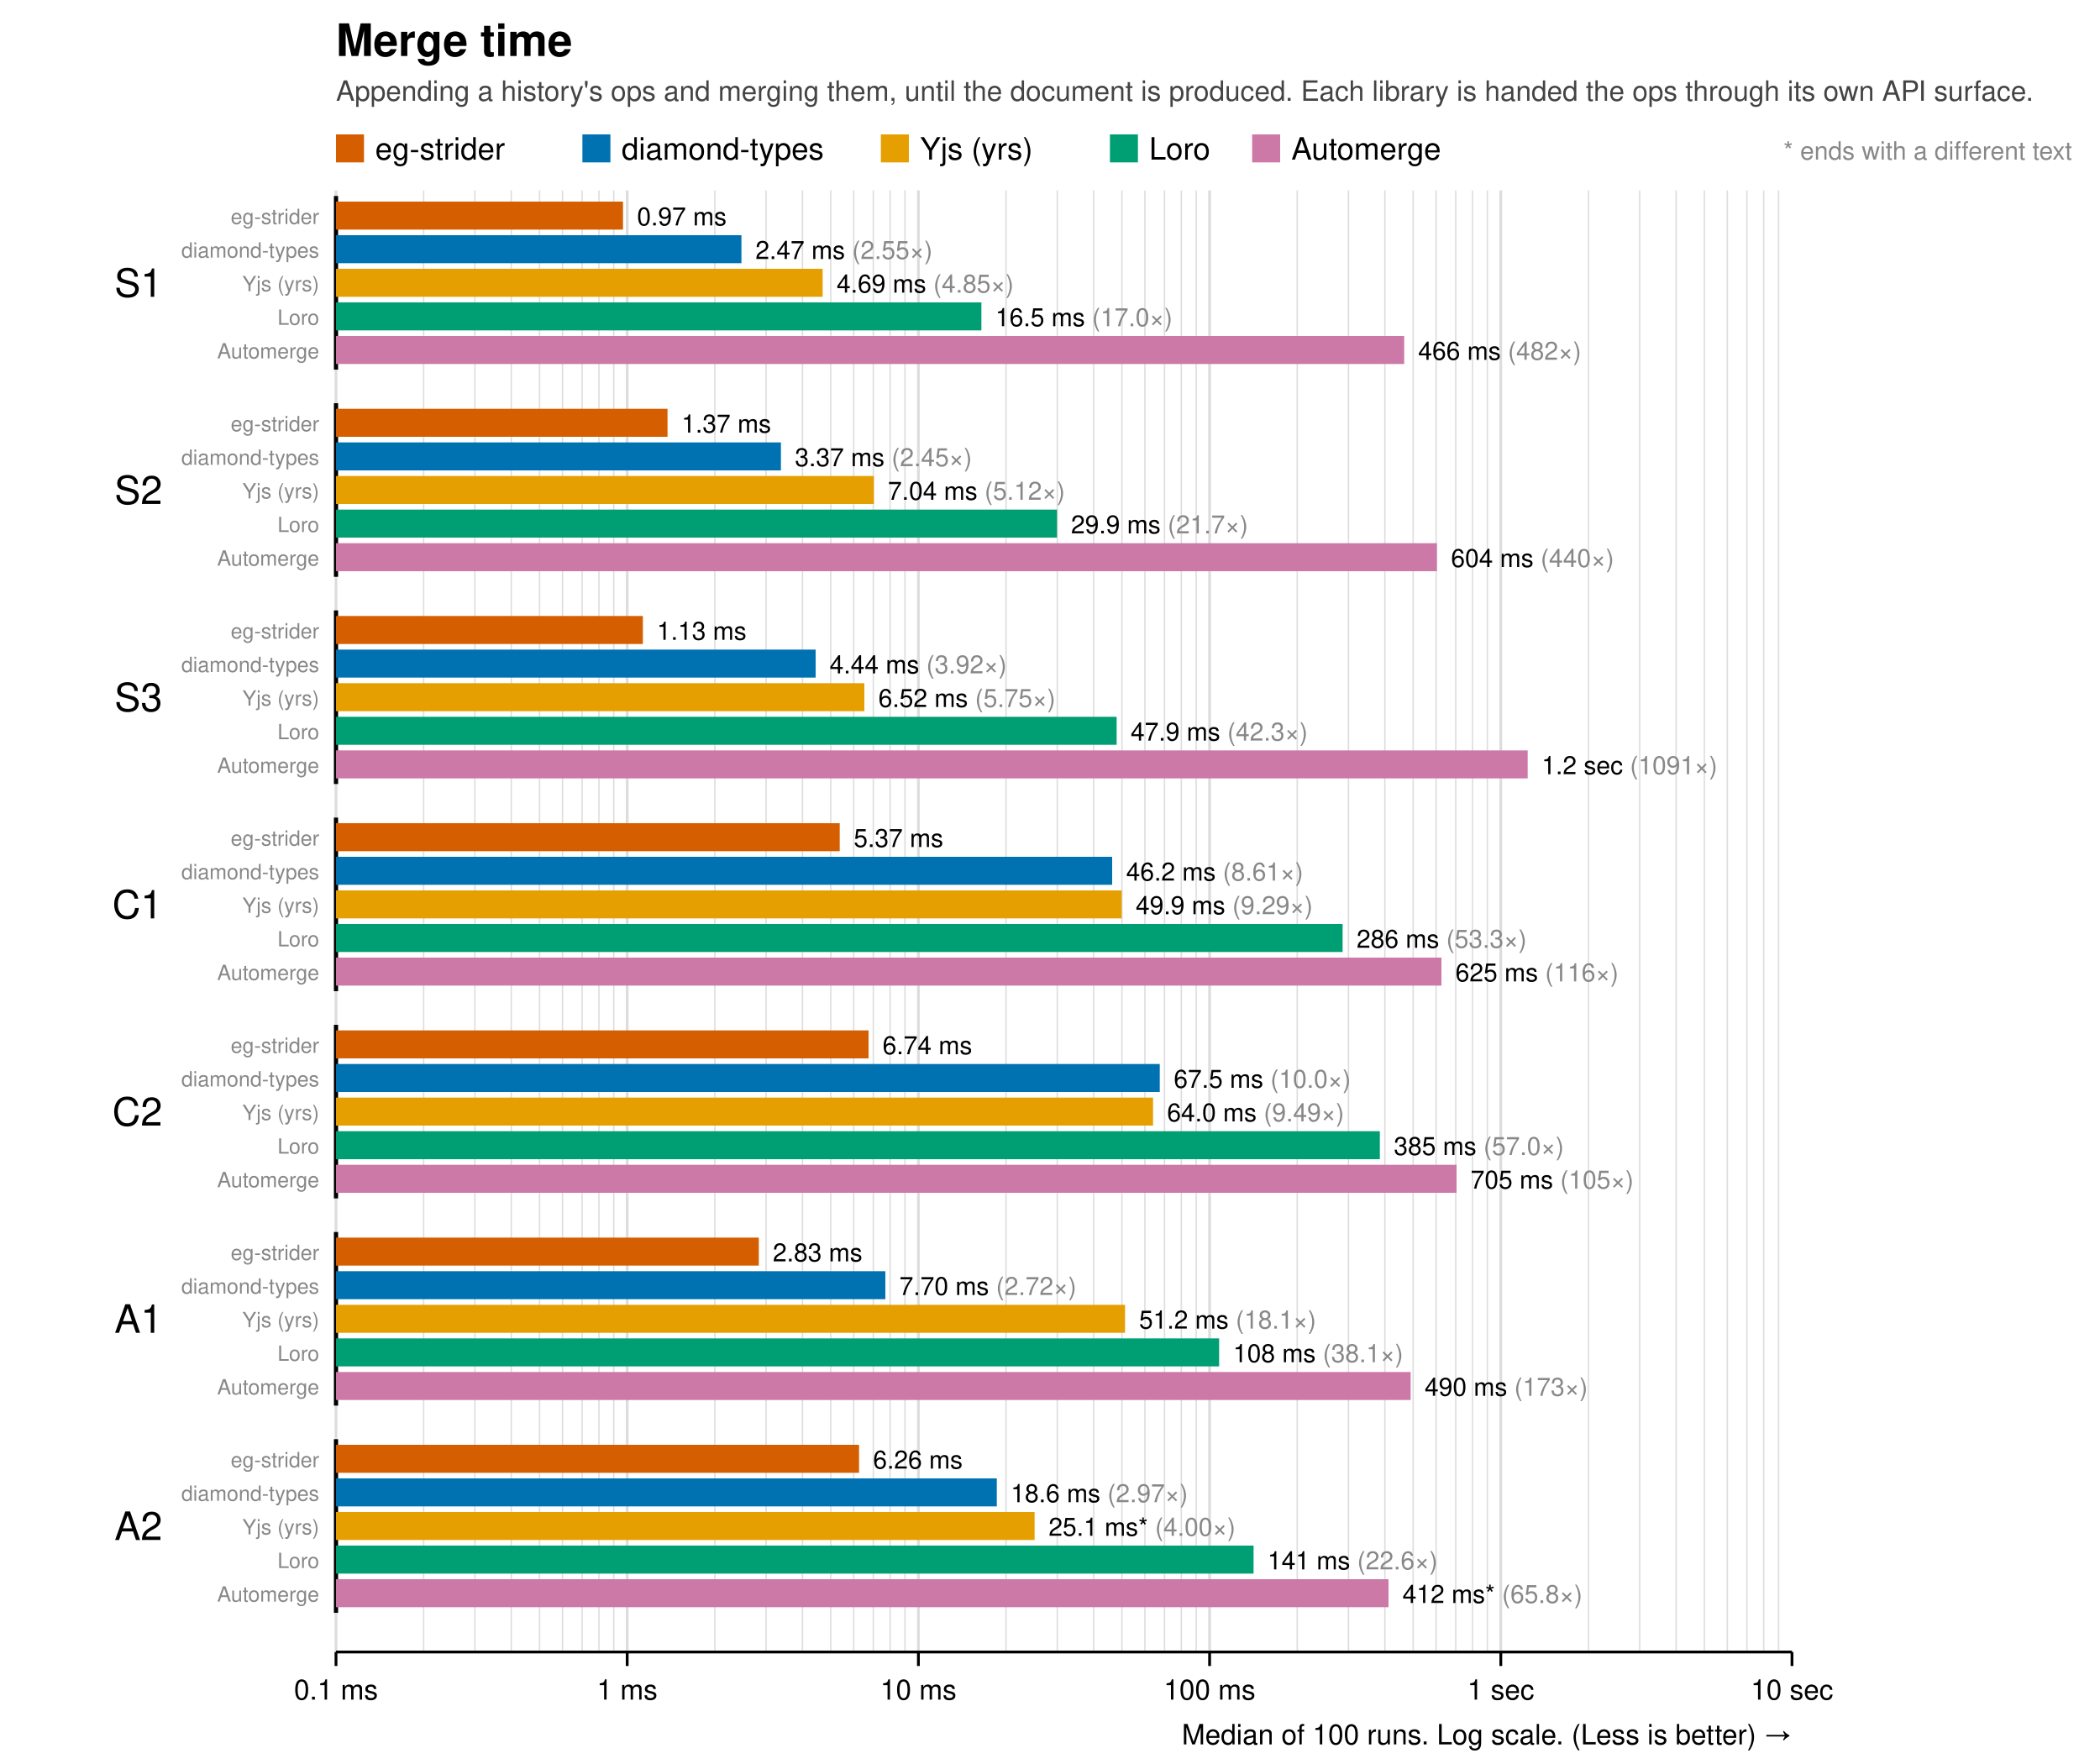
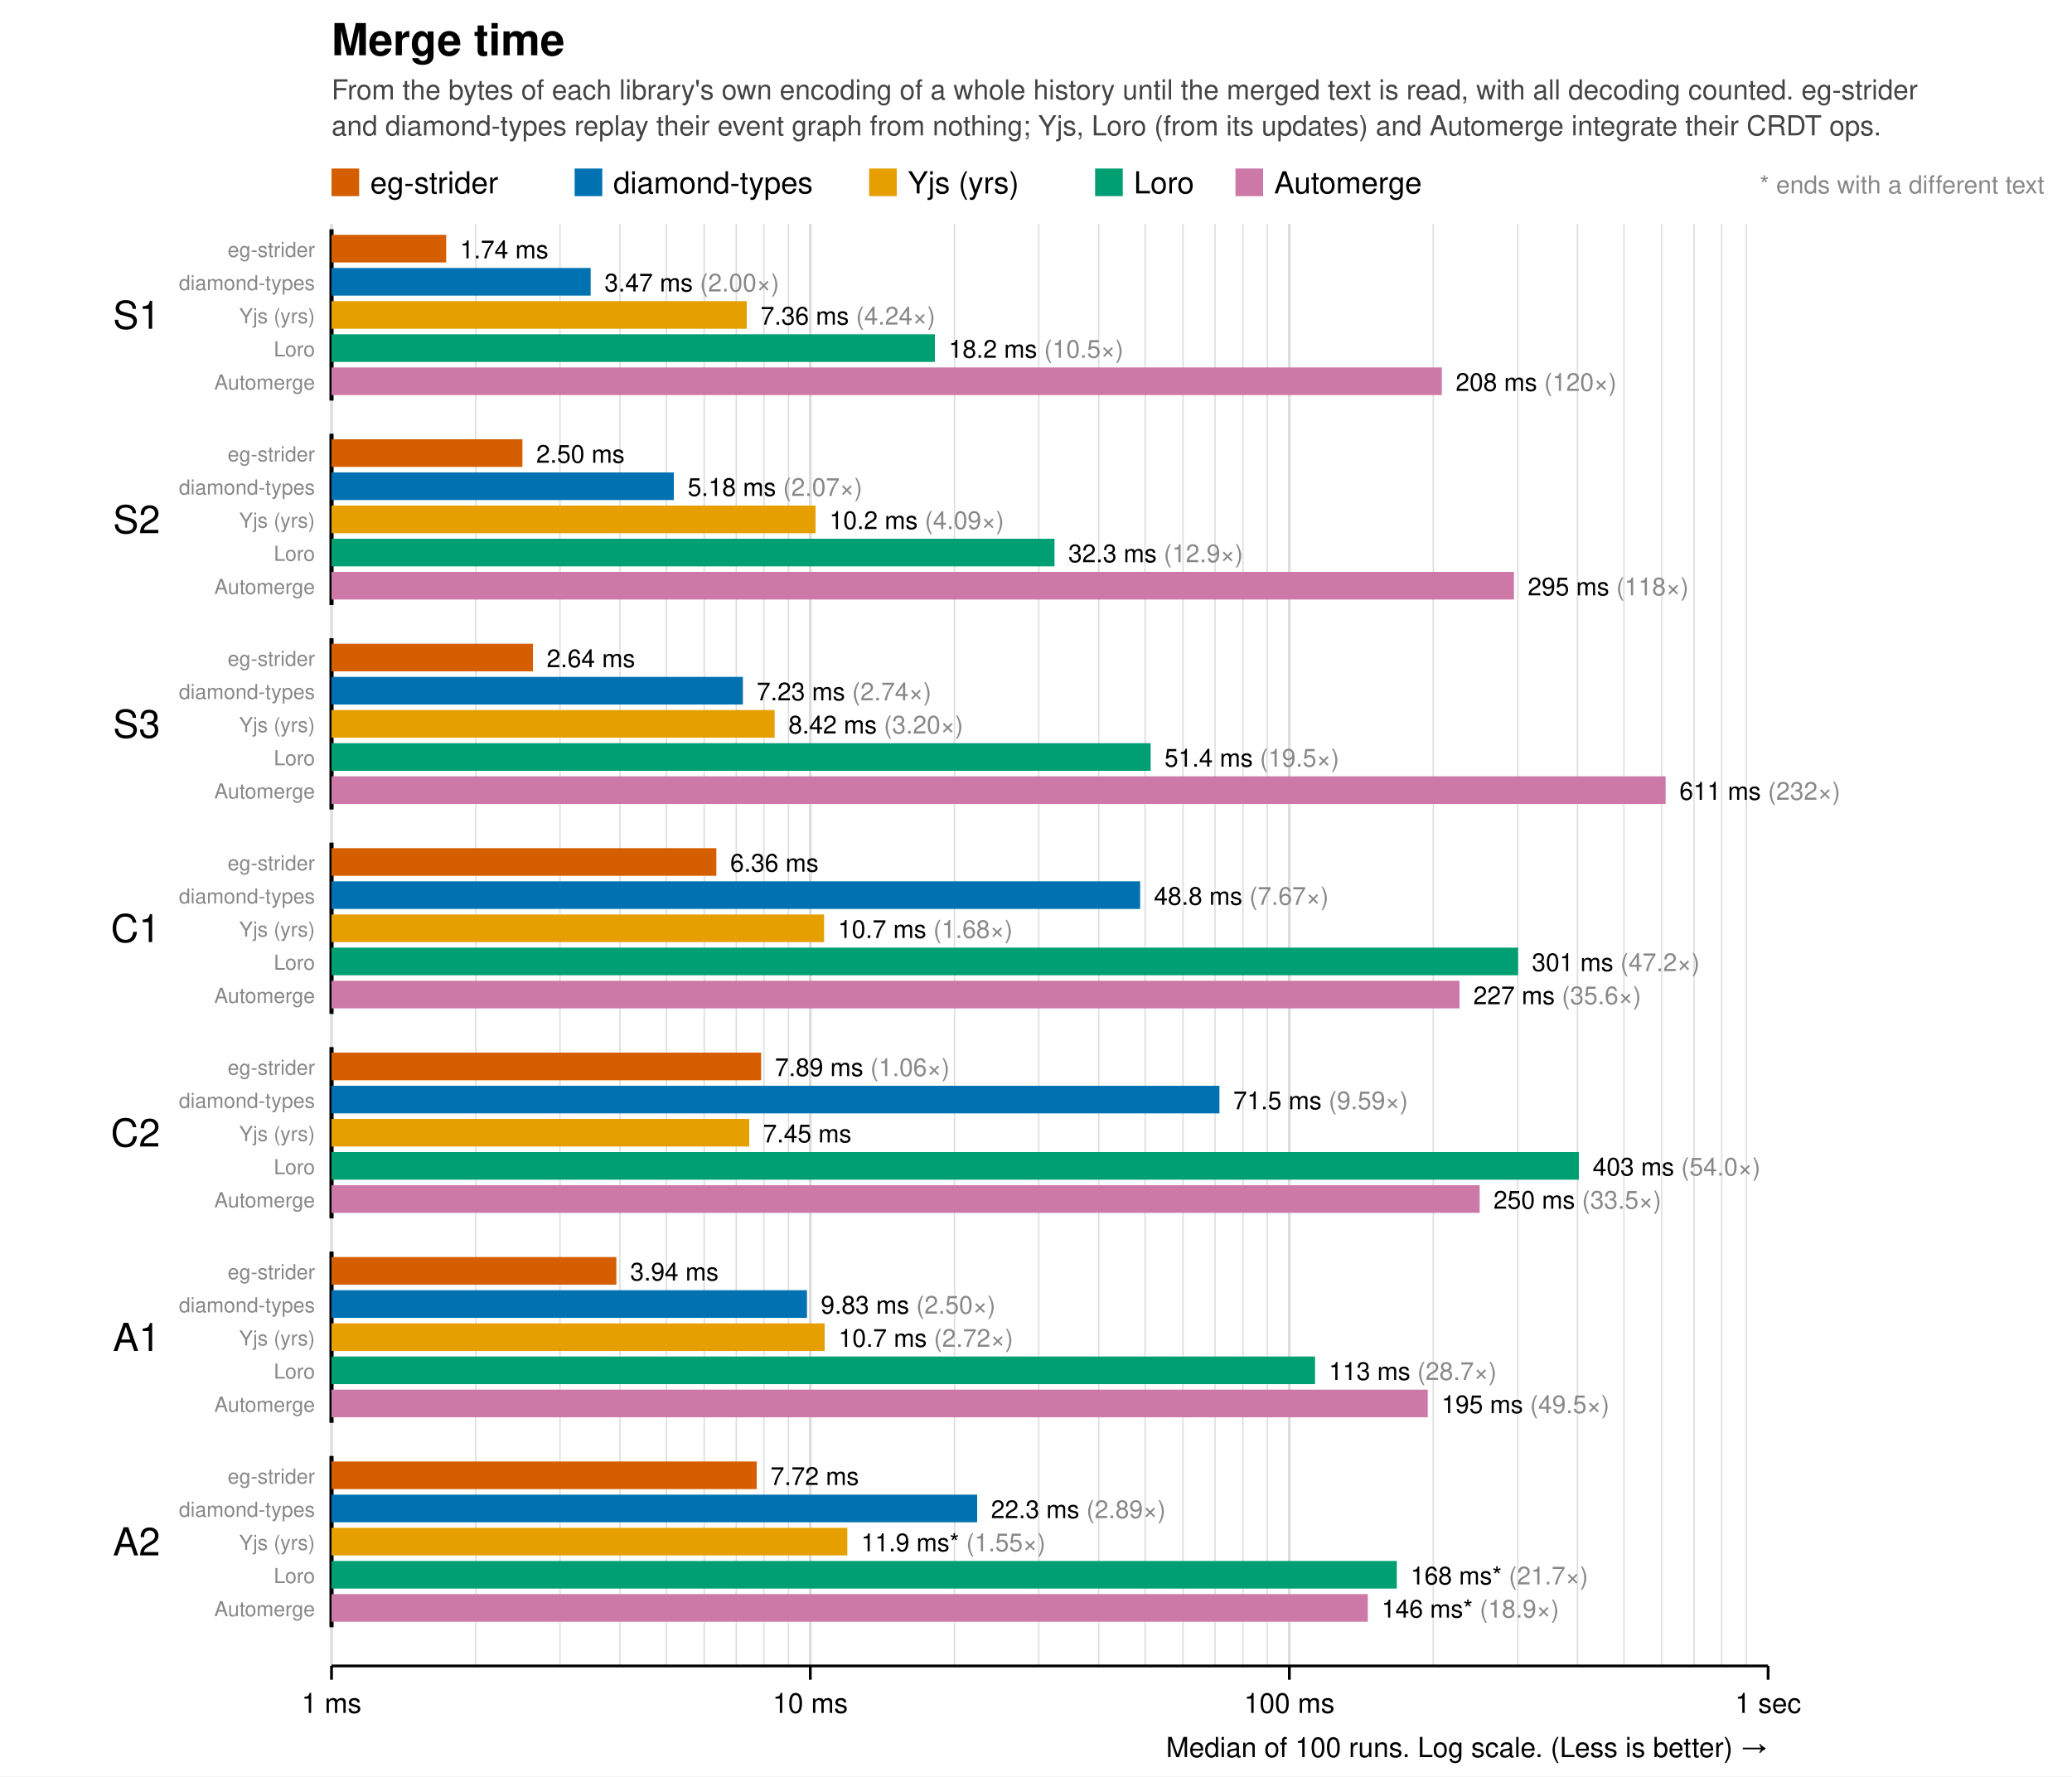
- <svg xmlns="http://www.w3.org/2000/svg" viewBox="0 0 750 630" font-family="Helvetica, Arial, sans-serif">
-   <rect width="750" height="630" fill="white" />
+ <svg xmlns="http://www.w3.org/2000/svg" viewBox="0 0 750 643" font-family="Helvetica, Arial, sans-serif">
+   <rect width="750" height="643" fill="white" />
  <text x="120" y="20" font-size="16" font-weight="bold">Merge time</text>
-   <text x="120" y="36" font-size="10" fill="#444">Appending a history's ops and merging them, until the document is produced. Each library is handed the ops through its own API surface.</text>
-   <rect x="120" y="48" width="10" height="10" fill="#d55e00" />
-   <text x="134" y="57" font-size="11">eg-strider</text>
-   <rect x="208.0" y="48" width="10" height="10" fill="#0072b2" />
-   <text x="222.0" y="57" font-size="11">diamond-types</text>
-   <rect x="314.6" y="48" width="10" height="10" fill="#e69f00" />
-   <text x="328.6" y="57" font-size="11">Yjs (yrs)</text>
-   <rect x="396.4" y="48" width="10" height="10" fill="#009e73" />
-   <text x="410.4" y="57" font-size="11">Loro</text>
-   <rect x="447.2" y="48" width="10" height="10" fill="#cc79a7" />
-   <text x="461.2" y="57" font-size="11">Automerge</text>
-   <text x="740" y="57" font-size="9" fill="#888" text-anchor="end">* ends with a different text</text>
-   <line x1="120.0" y1="68" x2="120.0" y2="590" stroke="#ddd" stroke-width="1" />
-   <line x1="151.3" y1="68" x2="151.3" y2="590" stroke="#ddd" stroke-width="0.5" />
-   <line x1="169.6" y1="68" x2="169.6" y2="590" stroke="#ddd" stroke-width="0.5" />
-   <line x1="182.6" y1="68" x2="182.6" y2="590" stroke="#ddd" stroke-width="0.5" />
-   <line x1="192.7" y1="68" x2="192.7" y2="590" stroke="#ddd" stroke-width="0.5" />
-   <line x1="200.9" y1="68" x2="200.9" y2="590" stroke="#ddd" stroke-width="0.5" />
-   <line x1="207.9" y1="68" x2="207.9" y2="590" stroke="#ddd" stroke-width="0.5" />
-   <line x1="213.9" y1="68" x2="213.9" y2="590" stroke="#ddd" stroke-width="0.5" />
-   <line x1="219.2" y1="68" x2="219.2" y2="590" stroke="#ddd" stroke-width="0.5" />
-   <line x1="224.0" y1="68" x2="224.0" y2="590" stroke="#ddd" stroke-width="1" />
-   <line x1="255.3" y1="68" x2="255.3" y2="590" stroke="#ddd" stroke-width="0.5" />
-   <line x1="273.6" y1="68" x2="273.6" y2="590" stroke="#ddd" stroke-width="0.5" />
-   <line x1="286.6" y1="68" x2="286.6" y2="590" stroke="#ddd" stroke-width="0.5" />
-   <line x1="296.7" y1="68" x2="296.7" y2="590" stroke="#ddd" stroke-width="0.5" />
-   <line x1="304.9" y1="68" x2="304.9" y2="590" stroke="#ddd" stroke-width="0.5" />
-   <line x1="311.9" y1="68" x2="311.9" y2="590" stroke="#ddd" stroke-width="0.5" />
-   <line x1="317.9" y1="68" x2="317.9" y2="590" stroke="#ddd" stroke-width="0.5" />
-   <line x1="323.2" y1="68" x2="323.2" y2="590" stroke="#ddd" stroke-width="0.5" />
-   <line x1="328.0" y1="68" x2="328.0" y2="590" stroke="#ddd" stroke-width="1" />
-   <line x1="359.3" y1="68" x2="359.3" y2="590" stroke="#ddd" stroke-width="0.5" />
-   <line x1="377.6" y1="68" x2="377.6" y2="590" stroke="#ddd" stroke-width="0.5" />
-   <line x1="390.6" y1="68" x2="390.6" y2="590" stroke="#ddd" stroke-width="0.5" />
-   <line x1="400.7" y1="68" x2="400.7" y2="590" stroke="#ddd" stroke-width="0.5" />
-   <line x1="408.9" y1="68" x2="408.9" y2="590" stroke="#ddd" stroke-width="0.5" />
-   <line x1="415.9" y1="68" x2="415.9" y2="590" stroke="#ddd" stroke-width="0.5" />
-   <line x1="421.9" y1="68" x2="421.9" y2="590" stroke="#ddd" stroke-width="0.5" />
-   <line x1="427.2" y1="68" x2="427.2" y2="590" stroke="#ddd" stroke-width="0.5" />
-   <line x1="432.0" y1="68" x2="432.0" y2="590" stroke="#ddd" stroke-width="1" />
-   <line x1="463.3" y1="68" x2="463.3" y2="590" stroke="#ddd" stroke-width="0.5" />
-   <line x1="481.6" y1="68" x2="481.6" y2="590" stroke="#ddd" stroke-width="0.5" />
-   <line x1="494.6" y1="68" x2="494.6" y2="590" stroke="#ddd" stroke-width="0.5" />
-   <line x1="504.7" y1="68" x2="504.7" y2="590" stroke="#ddd" stroke-width="0.5" />
-   <line x1="512.9" y1="68" x2="512.9" y2="590" stroke="#ddd" stroke-width="0.5" />
-   <line x1="519.9" y1="68" x2="519.9" y2="590" stroke="#ddd" stroke-width="0.5" />
-   <line x1="525.9" y1="68" x2="525.9" y2="590" stroke="#ddd" stroke-width="0.5" />
-   <line x1="531.2" y1="68" x2="531.2" y2="590" stroke="#ddd" stroke-width="0.5" />
-   <line x1="536.0" y1="68" x2="536.0" y2="590" stroke="#ddd" stroke-width="1" />
-   <line x1="567.3" y1="68" x2="567.3" y2="590" stroke="#ddd" stroke-width="0.5" />
-   <line x1="585.6" y1="68" x2="585.6" y2="590" stroke="#ddd" stroke-width="0.5" />
-   <line x1="598.6" y1="68" x2="598.6" y2="590" stroke="#ddd" stroke-width="0.5" />
-   <line x1="608.7" y1="68" x2="608.7" y2="590" stroke="#ddd" stroke-width="0.5" />
-   <line x1="616.9" y1="68" x2="616.9" y2="590" stroke="#ddd" stroke-width="0.5" />
-   <line x1="623.9" y1="68" x2="623.9" y2="590" stroke="#ddd" stroke-width="0.5" />
-   <line x1="629.9" y1="68" x2="629.9" y2="590" stroke="#ddd" stroke-width="0.5" />
-   <line x1="635.2" y1="68" x2="635.2" y2="590" stroke="#ddd" stroke-width="0.5" />
-   <line x1="120.0" y1="590" x2="120.0" y2="595" stroke="black" />
-   <text x="120.0" y="607" font-size="10" text-anchor="middle">0.1 ms</text>
-   <line x1="224.0" y1="590" x2="224.0" y2="595" stroke="black" />
-   <text x="224.0" y="607" font-size="10" text-anchor="middle">1 ms</text>
-   <line x1="328.0" y1="590" x2="328.0" y2="595" stroke="black" />
-   <text x="328.0" y="607" font-size="10" text-anchor="middle">10 ms</text>
-   <line x1="432.0" y1="590" x2="432.0" y2="595" stroke="black" />
-   <text x="432.0" y="607" font-size="10" text-anchor="middle">100 ms</text>
-   <line x1="536.0" y1="590" x2="536.0" y2="595" stroke="black" />
-   <text x="536.0" y="607" font-size="10" text-anchor="middle">1 sec</text>
-   <line x1="640.0" y1="590" x2="640.0" y2="595" stroke="black" />
-   <text x="640.0" y="607" font-size="10" text-anchor="middle">10 sec</text>
-   <line x1="120" y1="590" x2="640" y2="590" stroke="black" />
-   <text x="640" y="623" font-size="10" text-anchor="end">Median of 100 runs. Log scale. (Less is better) →</text>
-   <text x="58" y="106.0" font-size="14" text-anchor="end">S1</text>
-   <line x1="120" y1="70" x2="120" y2="132" stroke="black" stroke-width="1.5" />
-   <text x="114" y="80" font-size="7.5" fill="#888" text-anchor="end">eg-strider</text>
-   <rect x="120" y="72" width="102.5" height="10" fill="#d55e00" />
-   <text x="227.5" y="80.5" font-size="9">0.97 ms</text>
-   <text x="114" y="92" font-size="7.5" fill="#888" text-anchor="end">diamond-types</text>
-   <rect x="120" y="84" width="144.8" height="10" fill="#0072b2" />
-   <text x="269.8" y="92.5" font-size="9">2.47 ms <tspan fill="#888">(2.55×)</tspan>
-   </text>
-   <text x="114" y="104" font-size="7.5" fill="#888" text-anchor="end">Yjs (yrs)</text>
-   <rect x="120" y="96" width="173.8" height="10" fill="#e69f00" />
-   <text x="298.8" y="104.5" font-size="9">4.69 ms <tspan fill="#888">(4.85×)</tspan>
-   </text>
-   <text x="114" y="116" font-size="7.5" fill="#888" text-anchor="end">Loro</text>
-   <rect x="120" y="108" width="230.5" height="10" fill="#009e73" />
-   <text x="355.5" y="116.5" font-size="9">16.5 ms <tspan fill="#888">(17.0×)</tspan>
-   </text>
-   <text x="114" y="128" font-size="7.5" fill="#888" text-anchor="end">Automerge</text>
-   <rect x="120" y="120" width="381.5" height="10" fill="#cc79a7" />
-   <text x="506.5" y="128.5" font-size="9">466 ms <tspan fill="#888">(482×)</tspan>
-   </text>
-   <text x="58" y="180.0" font-size="14" text-anchor="end">S2</text>
-   <line x1="120" y1="144" x2="120" y2="206" stroke="black" stroke-width="1.5" />
-   <text x="114" y="154" font-size="7.5" fill="#888" text-anchor="end">eg-strider</text>
-   <rect x="120" y="146" width="118.4" height="10" fill="#d55e00" />
-   <text x="243.4" y="154.5" font-size="9">1.37 ms</text>
-   <text x="114" y="166" font-size="7.5" fill="#888" text-anchor="end">diamond-types</text>
-   <rect x="120" y="158" width="158.9" height="10" fill="#0072b2" />
-   <text x="283.9" y="166.5" font-size="9">3.37 ms <tspan fill="#888">(2.45×)</tspan>
-   </text>
-   <text x="114" y="178" font-size="7.5" fill="#888" text-anchor="end">Yjs (yrs)</text>
-   <rect x="120" y="170" width="192.1" height="10" fill="#e69f00" />
-   <text x="317.1" y="178.5" font-size="9">7.04 ms <tspan fill="#888">(5.12×)</tspan>
-   </text>
-   <text x="114" y="190" font-size="7.5" fill="#888" text-anchor="end">Loro</text>
-   <rect x="120" y="182" width="257.5" height="10" fill="#009e73" />
-   <text x="382.5" y="190.5" font-size="9">29.9 ms <tspan fill="#888">(21.7×)</tspan>
-   </text>
-   <text x="114" y="202" font-size="7.5" fill="#888" text-anchor="end">Automerge</text>
-   <rect x="120" y="194" width="393.2" height="10" fill="#cc79a7" />
-   <text x="518.2" y="202.5" font-size="9">604 ms <tspan fill="#888">(440×)</tspan>
-   </text>
-   <text x="58" y="254.0" font-size="14" text-anchor="end">S3</text>
-   <line x1="120" y1="218" x2="120" y2="280" stroke="black" stroke-width="1.5" />
-   <text x="114" y="228" font-size="7.5" fill="#888" text-anchor="end">eg-strider</text>
-   <rect x="120" y="220" width="109.6" height="10" fill="#d55e00" />
-   <text x="234.6" y="228.5" font-size="9">1.13 ms</text>
-   <text x="114" y="240" font-size="7.5" fill="#888" text-anchor="end">diamond-types</text>
-   <rect x="120" y="232" width="171.3" height="10" fill="#0072b2" />
-   <text x="296.3" y="240.5" font-size="9">4.44 ms <tspan fill="#888">(3.92×)</tspan>
-   </text>
-   <text x="114" y="252" font-size="7.5" fill="#888" text-anchor="end">Yjs (yrs)</text>
-   <rect x="120" y="244" width="188.7" height="10" fill="#e69f00" />
-   <text x="313.7" y="252.5" font-size="9">6.52 ms <tspan fill="#888">(5.75×)</tspan>
-   </text>
-   <text x="114" y="264" font-size="7.5" fill="#888" text-anchor="end">Loro</text>
-   <rect x="120" y="256" width="278.8" height="10" fill="#009e73" />
-   <text x="403.8" y="264.5" font-size="9">47.9 ms <tspan fill="#888">(42.3×)</tspan>
-   </text>
-   <text x="114" y="276" font-size="7.5" fill="#888" text-anchor="end">Automerge</text>
-   <rect x="120" y="268" width="425.6" height="10" fill="#cc79a7" />
-   <text x="550.6" y="276.5" font-size="9">1.2 sec <tspan fill="#888">(1091×)</tspan>
-   </text>
-   <text x="58" y="328.0" font-size="14" text-anchor="end">C1</text>
-   <line x1="120" y1="292" x2="120" y2="354" stroke="black" stroke-width="1.5" />
-   <text x="114" y="302" font-size="7.5" fill="#888" text-anchor="end">eg-strider</text>
-   <rect x="120" y="294" width="179.9" height="10" fill="#d55e00" />
-   <text x="304.9" y="302.5" font-size="9">5.37 ms</text>
-   <text x="114" y="314" font-size="7.5" fill="#888" text-anchor="end">diamond-types</text>
-   <rect x="120" y="306" width="277.2" height="10" fill="#0072b2" />
-   <text x="402.2" y="314.5" font-size="9">46.2 ms <tspan fill="#888">(8.61×)</tspan>
-   </text>
-   <text x="114" y="326" font-size="7.5" fill="#888" text-anchor="end">Yjs (yrs)</text>
-   <rect x="120" y="318" width="280.6" height="10" fill="#e69f00" />
-   <text x="405.6" y="326.5" font-size="9">49.9 ms <tspan fill="#888">(9.29×)</tspan>
-   </text>
-   <text x="114" y="338" font-size="7.5" fill="#888" text-anchor="end">Loro</text>
-   <rect x="120" y="330" width="359.5" height="10" fill="#009e73" />
-   <text x="484.5" y="338.5" font-size="9">286 ms <tspan fill="#888">(53.3×)</tspan>
-   </text>
-   <text x="114" y="350" font-size="7.5" fill="#888" text-anchor="end">Automerge</text>
-   <rect x="120" y="342" width="394.8" height="10" fill="#cc79a7" />
-   <text x="519.8" y="350.5" font-size="9">625 ms <tspan fill="#888">(116×)</tspan>
-   </text>
-   <text x="58" y="402.0" font-size="14" text-anchor="end">C2</text>
-   <line x1="120" y1="366" x2="120" y2="428" stroke="black" stroke-width="1.5" />
-   <text x="114" y="376" font-size="7.5" fill="#888" text-anchor="end">eg-strider</text>
-   <rect x="120" y="368" width="190.2" height="10" fill="#d55e00" />
-   <text x="315.2" y="376.5" font-size="9">6.74 ms</text>
-   <text x="114" y="388" font-size="7.5" fill="#888" text-anchor="end">diamond-types</text>
-   <rect x="120" y="380" width="294.2" height="10" fill="#0072b2" />
-   <text x="419.2" y="388.5" font-size="9">67.5 ms <tspan fill="#888">(10.0×)</tspan>
-   </text>
-   <text x="114" y="400" font-size="7.5" fill="#888" text-anchor="end">Yjs (yrs)</text>
-   <rect x="120" y="392" width="291.8" height="10" fill="#e69f00" />
-   <text x="416.8" y="400.5" font-size="9">64.0 ms <tspan fill="#888">(9.49×)</tspan>
-   </text>
-   <text x="114" y="412" font-size="7.5" fill="#888" text-anchor="end">Loro</text>
-   <rect x="120" y="404" width="372.8" height="10" fill="#009e73" />
-   <text x="497.8" y="412.5" font-size="9">385 ms <tspan fill="#888">(57.0×)</tspan>
-   </text>
-   <text x="114" y="424" font-size="7.5" fill="#888" text-anchor="end">Automerge</text>
-   <rect x="120" y="416" width="400.2" height="10" fill="#cc79a7" />
-   <text x="525.2" y="424.5" font-size="9">705 ms <tspan fill="#888">(105×)</tspan>
-   </text>
-   <text x="58" y="476.0" font-size="14" text-anchor="end">A1</text>
-   <line x1="120" y1="440" x2="120" y2="502" stroke="black" stroke-width="1.5" />
-   <text x="114" y="450" font-size="7.5" fill="#888" text-anchor="end">eg-strider</text>
-   <rect x="120" y="442" width="151.0" height="10" fill="#d55e00" />
-   <text x="276.0" y="450.5" font-size="9">2.83 ms</text>
-   <text x="114" y="462" font-size="7.5" fill="#888" text-anchor="end">diamond-types</text>
-   <rect x="120" y="454" width="196.2" height="10" fill="#0072b2" />
-   <text x="321.2" y="462.5" font-size="9">7.70 ms <tspan fill="#888">(2.72×)</tspan>
-   </text>
-   <text x="114" y="474" font-size="7.5" fill="#888" text-anchor="end">Yjs (yrs)</text>
-   <rect x="120" y="466" width="281.8" height="10" fill="#e69f00" />
-   <text x="406.8" y="474.5" font-size="9">51.2 ms <tspan fill="#888">(18.1×)</tspan>
-   </text>
-   <text x="114" y="486" font-size="7.5" fill="#888" text-anchor="end">Loro</text>
-   <rect x="120" y="478" width="315.4" height="10" fill="#009e73" />
-   <text x="440.4" y="486.5" font-size="9">108 ms <tspan fill="#888">(38.1×)</tspan>
-   </text>
-   <text x="114" y="498" font-size="7.5" fill="#888" text-anchor="end">Automerge</text>
-   <rect x="120" y="490" width="383.8" height="10" fill="#cc79a7" />
-   <text x="508.8" y="498.5" font-size="9">490 ms <tspan fill="#888">(173×)</tspan>
-   </text>
-   <text x="58" y="550.0" font-size="14" text-anchor="end">A2</text>
-   <line x1="120" y1="514" x2="120" y2="576" stroke="black" stroke-width="1.5" />
-   <text x="114" y="524" font-size="7.5" fill="#888" text-anchor="end">eg-strider</text>
-   <rect x="120" y="516" width="186.8" height="10" fill="#d55e00" />
-   <text x="311.8" y="524.5" font-size="9">6.26 ms</text>
-   <text x="114" y="536" font-size="7.5" fill="#888" text-anchor="end">diamond-types</text>
-   <rect x="120" y="528" width="236.0" height="10" fill="#0072b2" />
-   <text x="361.0" y="536.5" font-size="9">18.6 ms <tspan fill="#888">(2.97×)</tspan>
-   </text>
-   <text x="114" y="548" font-size="7.5" fill="#888" text-anchor="end">Yjs (yrs)</text>
-   <rect x="120" y="540" width="249.5" height="10" fill="#e69f00" />
-   <text x="374.5" y="548.5" font-size="9">25.1 ms* <tspan fill="#888">(4.00×)</tspan>
-   </text>
-   <text x="114" y="560" font-size="7.5" fill="#888" text-anchor="end">Loro</text>
-   <rect x="120" y="552" width="327.7" height="10" fill="#009e73" />
-   <text x="452.7" y="560.5" font-size="9">141 ms <tspan fill="#888">(22.6×)</tspan>
-   </text>
-   <text x="114" y="572" font-size="7.5" fill="#888" text-anchor="end">Automerge</text>
-   <rect x="120" y="564" width="375.9" height="10" fill="#cc79a7" />
-   <text x="500.9" y="572.5" font-size="9">412 ms* <tspan fill="#888">(65.8×)</tspan>
+   <text x="120" y="36" font-size="10" fill="#444">From the bytes of each library's own encoding of a whole history until the merged text is read, with all decoding counted. eg-strider</text>
+   <text x="120" y="49" font-size="10" fill="#444">and diamond-types replay their event graph from nothing; Yjs, Loro (from its updates) and Automerge integrate their CRDT ops.</text>
+   <rect x="120" y="61" width="10" height="10" fill="#d55e00" />
+   <text x="134" y="70" font-size="11">eg-strider</text>
+   <rect x="208.0" y="61" width="10" height="10" fill="#0072b2" />
+   <text x="222.0" y="70" font-size="11">diamond-types</text>
+   <rect x="314.6" y="61" width="10" height="10" fill="#e69f00" />
+   <text x="328.6" y="70" font-size="11">Yjs (yrs)</text>
+   <rect x="396.4" y="61" width="10" height="10" fill="#009e73" />
+   <text x="410.4" y="70" font-size="11">Loro</text>
+   <rect x="447.2" y="61" width="10" height="10" fill="#cc79a7" />
+   <text x="461.2" y="70" font-size="11">Automerge</text>
+   <text x="740" y="70" font-size="9" fill="#888" text-anchor="end">* ends with a different text</text>
+   <line x1="120.0" y1="81" x2="120.0" y2="603" stroke="#ddd" stroke-width="1" />
+   <line x1="172.2" y1="81" x2="172.2" y2="603" stroke="#ddd" stroke-width="0.5" />
+   <line x1="202.7" y1="81" x2="202.7" y2="603" stroke="#ddd" stroke-width="0.5" />
+   <line x1="224.4" y1="81" x2="224.4" y2="603" stroke="#ddd" stroke-width="0.5" />
+   <line x1="241.2" y1="81" x2="241.2" y2="603" stroke="#ddd" stroke-width="0.5" />
+   <line x1="254.9" y1="81" x2="254.9" y2="603" stroke="#ddd" stroke-width="0.5" />
+   <line x1="266.5" y1="81" x2="266.5" y2="603" stroke="#ddd" stroke-width="0.5" />
+   <line x1="276.5" y1="81" x2="276.5" y2="603" stroke="#ddd" stroke-width="0.5" />
+   <line x1="285.4" y1="81" x2="285.4" y2="603" stroke="#ddd" stroke-width="0.5" />
+   <line x1="293.3" y1="81" x2="293.3" y2="603" stroke="#ddd" stroke-width="1" />
+   <line x1="345.5" y1="81" x2="345.5" y2="603" stroke="#ddd" stroke-width="0.5" />
+   <line x1="376.0" y1="81" x2="376.0" y2="603" stroke="#ddd" stroke-width="0.5" />
+   <line x1="397.7" y1="81" x2="397.7" y2="603" stroke="#ddd" stroke-width="0.5" />
+   <line x1="414.5" y1="81" x2="414.5" y2="603" stroke="#ddd" stroke-width="0.5" />
+   <line x1="428.2" y1="81" x2="428.2" y2="603" stroke="#ddd" stroke-width="0.5" />
+   <line x1="439.8" y1="81" x2="439.8" y2="603" stroke="#ddd" stroke-width="0.5" />
+   <line x1="449.9" y1="81" x2="449.9" y2="603" stroke="#ddd" stroke-width="0.5" />
+   <line x1="458.7" y1="81" x2="458.7" y2="603" stroke="#ddd" stroke-width="0.5" />
+   <line x1="466.7" y1="81" x2="466.7" y2="603" stroke="#ddd" stroke-width="1" />
+   <line x1="518.8" y1="81" x2="518.8" y2="603" stroke="#ddd" stroke-width="0.5" />
+   <line x1="549.4" y1="81" x2="549.4" y2="603" stroke="#ddd" stroke-width="0.5" />
+   <line x1="571.0" y1="81" x2="571.0" y2="603" stroke="#ddd" stroke-width="0.5" />
+   <line x1="587.8" y1="81" x2="587.8" y2="603" stroke="#ddd" stroke-width="0.5" />
+   <line x1="601.5" y1="81" x2="601.5" y2="603" stroke="#ddd" stroke-width="0.5" />
+   <line x1="613.2" y1="81" x2="613.2" y2="603" stroke="#ddd" stroke-width="0.5" />
+   <line x1="623.2" y1="81" x2="623.2" y2="603" stroke="#ddd" stroke-width="0.5" />
+   <line x1="632.1" y1="81" x2="632.1" y2="603" stroke="#ddd" stroke-width="0.5" />
+   <line x1="120.0" y1="603" x2="120.0" y2="608" stroke="black" />
+   <text x="120.0" y="620" font-size="10" text-anchor="middle">1 ms</text>
+   <line x1="293.3" y1="603" x2="293.3" y2="608" stroke="black" />
+   <text x="293.3" y="620" font-size="10" text-anchor="middle">10 ms</text>
+   <line x1="466.7" y1="603" x2="466.7" y2="608" stroke="black" />
+   <text x="466.7" y="620" font-size="10" text-anchor="middle">100 ms</text>
+   <line x1="640.0" y1="603" x2="640.0" y2="608" stroke="black" />
+   <text x="640.0" y="620" font-size="10" text-anchor="middle">1 sec</text>
+   <line x1="120" y1="603" x2="640" y2="603" stroke="black" />
+   <text x="640" y="636" font-size="10" text-anchor="end">Median of 100 runs. Log scale. (Less is better) →</text>
+   <text x="58" y="119.0" font-size="14" text-anchor="end">S1</text>
+   <line x1="120" y1="83" x2="120" y2="145" stroke="black" stroke-width="1.5" />
+   <text x="114" y="93" font-size="7.5" fill="#888" text-anchor="end">eg-strider</text>
+   <rect x="120" y="85" width="41.5" height="10" fill="#d55e00" />
+   <text x="166.5" y="93.5" font-size="9">1.74 ms</text>
+   <text x="114" y="105" font-size="7.5" fill="#888" text-anchor="end">diamond-types</text>
+   <rect x="120" y="97" width="93.8" height="10" fill="#0072b2" />
+   <text x="218.8" y="105.5" font-size="9">3.47 ms <tspan fill="#888">(2.00×)</tspan>
+   </text>
+   <text x="114" y="117" font-size="7.5" fill="#888" text-anchor="end">Yjs (yrs)</text>
+   <rect x="120" y="109" width="150.3" height="10" fill="#e69f00" />
+   <text x="275.3" y="117.5" font-size="9">7.36 ms <tspan fill="#888">(4.24×)</tspan>
+   </text>
+   <text x="114" y="129" font-size="7.5" fill="#888" text-anchor="end">Loro</text>
+   <rect x="120" y="121" width="218.4" height="10" fill="#009e73" />
+   <text x="343.4" y="129.5" font-size="9">18.2 ms <tspan fill="#888">(10.5×)</tspan>
+   </text>
+   <text x="114" y="141" font-size="7.5" fill="#888" text-anchor="end">Automerge</text>
+   <rect x="120" y="133" width="401.9" height="10" fill="#cc79a7" />
+   <text x="526.9" y="141.5" font-size="9">208 ms <tspan fill="#888">(120×)</tspan>
+   </text>
+   <text x="58" y="193.0" font-size="14" text-anchor="end">S2</text>
+   <line x1="120" y1="157" x2="120" y2="219" stroke="black" stroke-width="1.5" />
+   <text x="114" y="167" font-size="7.5" fill="#888" text-anchor="end">eg-strider</text>
+   <rect x="120" y="159" width="69.1" height="10" fill="#d55e00" />
+   <text x="194.1" y="167.5" font-size="9">2.50 ms</text>
+   <text x="114" y="179" font-size="7.5" fill="#888" text-anchor="end">diamond-types</text>
+   <rect x="120" y="171" width="123.9" height="10" fill="#0072b2" />
+   <text x="248.9" y="179.5" font-size="9">5.18 ms <tspan fill="#888">(2.07×)</tspan>
+   </text>
+   <text x="114" y="191" font-size="7.5" fill="#888" text-anchor="end">Yjs (yrs)</text>
+   <rect x="120" y="183" width="175.2" height="10" fill="#e69f00" />
+   <text x="300.2" y="191.5" font-size="9">10.2 ms <tspan fill="#888">(4.09×)</tspan>
+   </text>
+   <text x="114" y="203" font-size="7.5" fill="#888" text-anchor="end">Loro</text>
+   <rect x="120" y="195" width="261.7" height="10" fill="#009e73" />
+   <text x="386.7" y="203.5" font-size="9">32.3 ms <tspan fill="#888">(12.9×)</tspan>
+   </text>
+   <text x="114" y="215" font-size="7.5" fill="#888" text-anchor="end">Automerge</text>
+   <rect x="120" y="207" width="428.0" height="10" fill="#cc79a7" />
+   <text x="553.0" y="215.5" font-size="9">295 ms <tspan fill="#888">(118×)</tspan>
+   </text>
+   <text x="58" y="267.0" font-size="14" text-anchor="end">S3</text>
+   <line x1="120" y1="231" x2="120" y2="293" stroke="black" stroke-width="1.5" />
+   <text x="114" y="241" font-size="7.5" fill="#888" text-anchor="end">eg-strider</text>
+   <rect x="120" y="233" width="72.9" height="10" fill="#d55e00" />
+   <text x="197.9" y="241.5" font-size="9">2.64 ms</text>
+   <text x="114" y="253" font-size="7.5" fill="#888" text-anchor="end">diamond-types</text>
+   <rect x="120" y="245" width="148.9" height="10" fill="#0072b2" />
+   <text x="273.9" y="253.5" font-size="9">7.23 ms <tspan fill="#888">(2.74×)</tspan>
+   </text>
+   <text x="114" y="265" font-size="7.5" fill="#888" text-anchor="end">Yjs (yrs)</text>
+   <rect x="120" y="257" width="160.4" height="10" fill="#e69f00" />
+   <text x="285.4" y="265.5" font-size="9">8.42 ms <tspan fill="#888">(3.20×)</tspan>
+   </text>
+   <text x="114" y="277" font-size="7.5" fill="#888" text-anchor="end">Loro</text>
+   <rect x="120" y="269" width="296.5" height="10" fill="#009e73" />
+   <text x="421.5" y="277.5" font-size="9">51.4 ms <tspan fill="#888">(19.5×)</tspan>
+   </text>
+   <text x="114" y="289" font-size="7.5" fill="#888" text-anchor="end">Automerge</text>
+   <rect x="120" y="281" width="482.9" height="10" fill="#cc79a7" />
+   <text x="607.9" y="289.5" font-size="9">611 ms <tspan fill="#888">(232×)</tspan>
+   </text>
+   <text x="58" y="341.0" font-size="14" text-anchor="end">C1</text>
+   <line x1="120" y1="305" x2="120" y2="367" stroke="black" stroke-width="1.5" />
+   <text x="114" y="315" font-size="7.5" fill="#888" text-anchor="end">eg-strider</text>
+   <rect x="120" y="307" width="139.3" height="10" fill="#d55e00" />
+   <text x="264.3" y="315.5" font-size="9">6.36 ms</text>
+   <text x="114" y="327" font-size="7.5" fill="#888" text-anchor="end">diamond-types</text>
+   <rect x="120" y="319" width="292.7" height="10" fill="#0072b2" />
+   <text x="417.7" y="327.5" font-size="9">48.8 ms <tspan fill="#888">(7.67×)</tspan>
+   </text>
+   <text x="114" y="339" font-size="7.5" fill="#888" text-anchor="end">Yjs (yrs)</text>
+   <rect x="120" y="331" width="178.3" height="10" fill="#e69f00" />
+   <text x="303.3" y="339.5" font-size="9">10.7 ms <tspan fill="#888">(1.68×)</tspan>
+   </text>
+   <text x="114" y="351" font-size="7.5" fill="#888" text-anchor="end">Loro</text>
+   <rect x="120" y="343" width="429.5" height="10" fill="#009e73" />
+   <text x="554.5" y="351.5" font-size="9">301 ms <tspan fill="#888">(47.2×)</tspan>
+   </text>
+   <text x="114" y="363" font-size="7.5" fill="#888" text-anchor="end">Automerge</text>
+   <rect x="120" y="355" width="408.3" height="10" fill="#cc79a7" />
+   <text x="533.3" y="363.5" font-size="9">227 ms <tspan fill="#888">(35.6×)</tspan>
+   </text>
+   <text x="58" y="415.0" font-size="14" text-anchor="end">C2</text>
+   <line x1="120" y1="379" x2="120" y2="441" stroke="black" stroke-width="1.5" />
+   <text x="114" y="389" font-size="7.5" fill="#888" text-anchor="end">eg-strider</text>
+   <rect x="120" y="381" width="155.5" height="10" fill="#d55e00" />
+   <text x="280.5" y="389.5" font-size="9">7.89 ms <tspan fill="#888">(1.06×)</tspan>
+   </text>
+   <text x="114" y="401" font-size="7.5" fill="#888" text-anchor="end">diamond-types</text>
+   <rect x="120" y="393" width="321.4" height="10" fill="#0072b2" />
+   <text x="446.4" y="401.5" font-size="9">71.5 ms <tspan fill="#888">(9.59×)</tspan>
+   </text>
+   <text x="114" y="413" font-size="7.5" fill="#888" text-anchor="end">Yjs (yrs)</text>
+   <rect x="120" y="405" width="151.2" height="10" fill="#e69f00" />
+   <text x="276.2" y="413.5" font-size="9">7.45 ms</text>
+   <text x="114" y="425" font-size="7.5" fill="#888" text-anchor="end">Loro</text>
+   <rect x="120" y="417" width="451.5" height="10" fill="#009e73" />
+   <text x="576.5" y="425.5" font-size="9">403 ms <tspan fill="#888">(54.0×)</tspan>
+   </text>
+   <text x="114" y="437" font-size="7.5" fill="#888" text-anchor="end">Automerge</text>
+   <rect x="120" y="429" width="415.6" height="10" fill="#cc79a7" />
+   <text x="540.6" y="437.5" font-size="9">250 ms <tspan fill="#888">(33.5×)</tspan>
+   </text>
+   <text x="58" y="489.0" font-size="14" text-anchor="end">A1</text>
+   <line x1="120" y1="453" x2="120" y2="515" stroke="black" stroke-width="1.5" />
+   <text x="114" y="463" font-size="7.5" fill="#888" text-anchor="end">eg-strider</text>
+   <rect x="120" y="455" width="103.1" height="10" fill="#d55e00" />
+   <text x="228.1" y="463.5" font-size="9">3.94 ms</text>
+   <text x="114" y="475" font-size="7.5" fill="#888" text-anchor="end">diamond-types</text>
+   <rect x="120" y="467" width="172.1" height="10" fill="#0072b2" />
+   <text x="297.1" y="475.5" font-size="9">9.83 ms <tspan fill="#888">(2.50×)</tspan>
+   </text>
+   <text x="114" y="487" font-size="7.5" fill="#888" text-anchor="end">Yjs (yrs)</text>
+   <rect x="120" y="479" width="178.5" height="10" fill="#e69f00" />
+   <text x="303.5" y="487.5" font-size="9">10.7 ms <tspan fill="#888">(2.72×)</tspan>
+   </text>
+   <text x="114" y="499" font-size="7.5" fill="#888" text-anchor="end">Loro</text>
+   <rect x="120" y="491" width="356.0" height="10" fill="#009e73" />
+   <text x="481.0" y="499.5" font-size="9">113 ms <tspan fill="#888">(28.7×)</tspan>
+   </text>
+   <text x="114" y="511" font-size="7.5" fill="#888" text-anchor="end">Automerge</text>
+   <rect x="120" y="503" width="396.8" height="10" fill="#cc79a7" />
+   <text x="521.8" y="511.5" font-size="9">195 ms <tspan fill="#888">(49.5×)</tspan>
+   </text>
+   <text x="58" y="563.0" font-size="14" text-anchor="end">A2</text>
+   <line x1="120" y1="527" x2="120" y2="589" stroke="black" stroke-width="1.5" />
+   <text x="114" y="537" font-size="7.5" fill="#888" text-anchor="end">eg-strider</text>
+   <rect x="120" y="529" width="153.9" height="10" fill="#d55e00" />
+   <text x="278.9" y="537.5" font-size="9">7.72 ms</text>
+   <text x="114" y="549" font-size="7.5" fill="#888" text-anchor="end">diamond-types</text>
+   <rect x="120" y="541" width="233.7" height="10" fill="#0072b2" />
+   <text x="358.7" y="549.5" font-size="9">22.3 ms <tspan fill="#888">(2.89×)</tspan>
+   </text>
+   <text x="114" y="561" font-size="7.5" fill="#888" text-anchor="end">Yjs (yrs)</text>
+   <rect x="120" y="553" width="186.7" height="10" fill="#e69f00" />
+   <text x="311.7" y="561.5" font-size="9">11.9 ms* <tspan fill="#888">(1.55×)</tspan>
+   </text>
+   <text x="114" y="573" font-size="7.5" fill="#888" text-anchor="end">Loro</text>
+   <rect x="120" y="565" width="385.6" height="10" fill="#009e73" />
+   <text x="510.6" y="573.5" font-size="9">168 ms* <tspan fill="#888">(21.7×)</tspan>
+   </text>
+   <text x="114" y="585" font-size="7.5" fill="#888" text-anchor="end">Automerge</text>
+   <rect x="120" y="577" width="375.1" height="10" fill="#cc79a7" />
+   <text x="500.1" y="585.5" font-size="9">146 ms* <tspan fill="#888">(18.9×)</tspan>
  </text>
</svg>
